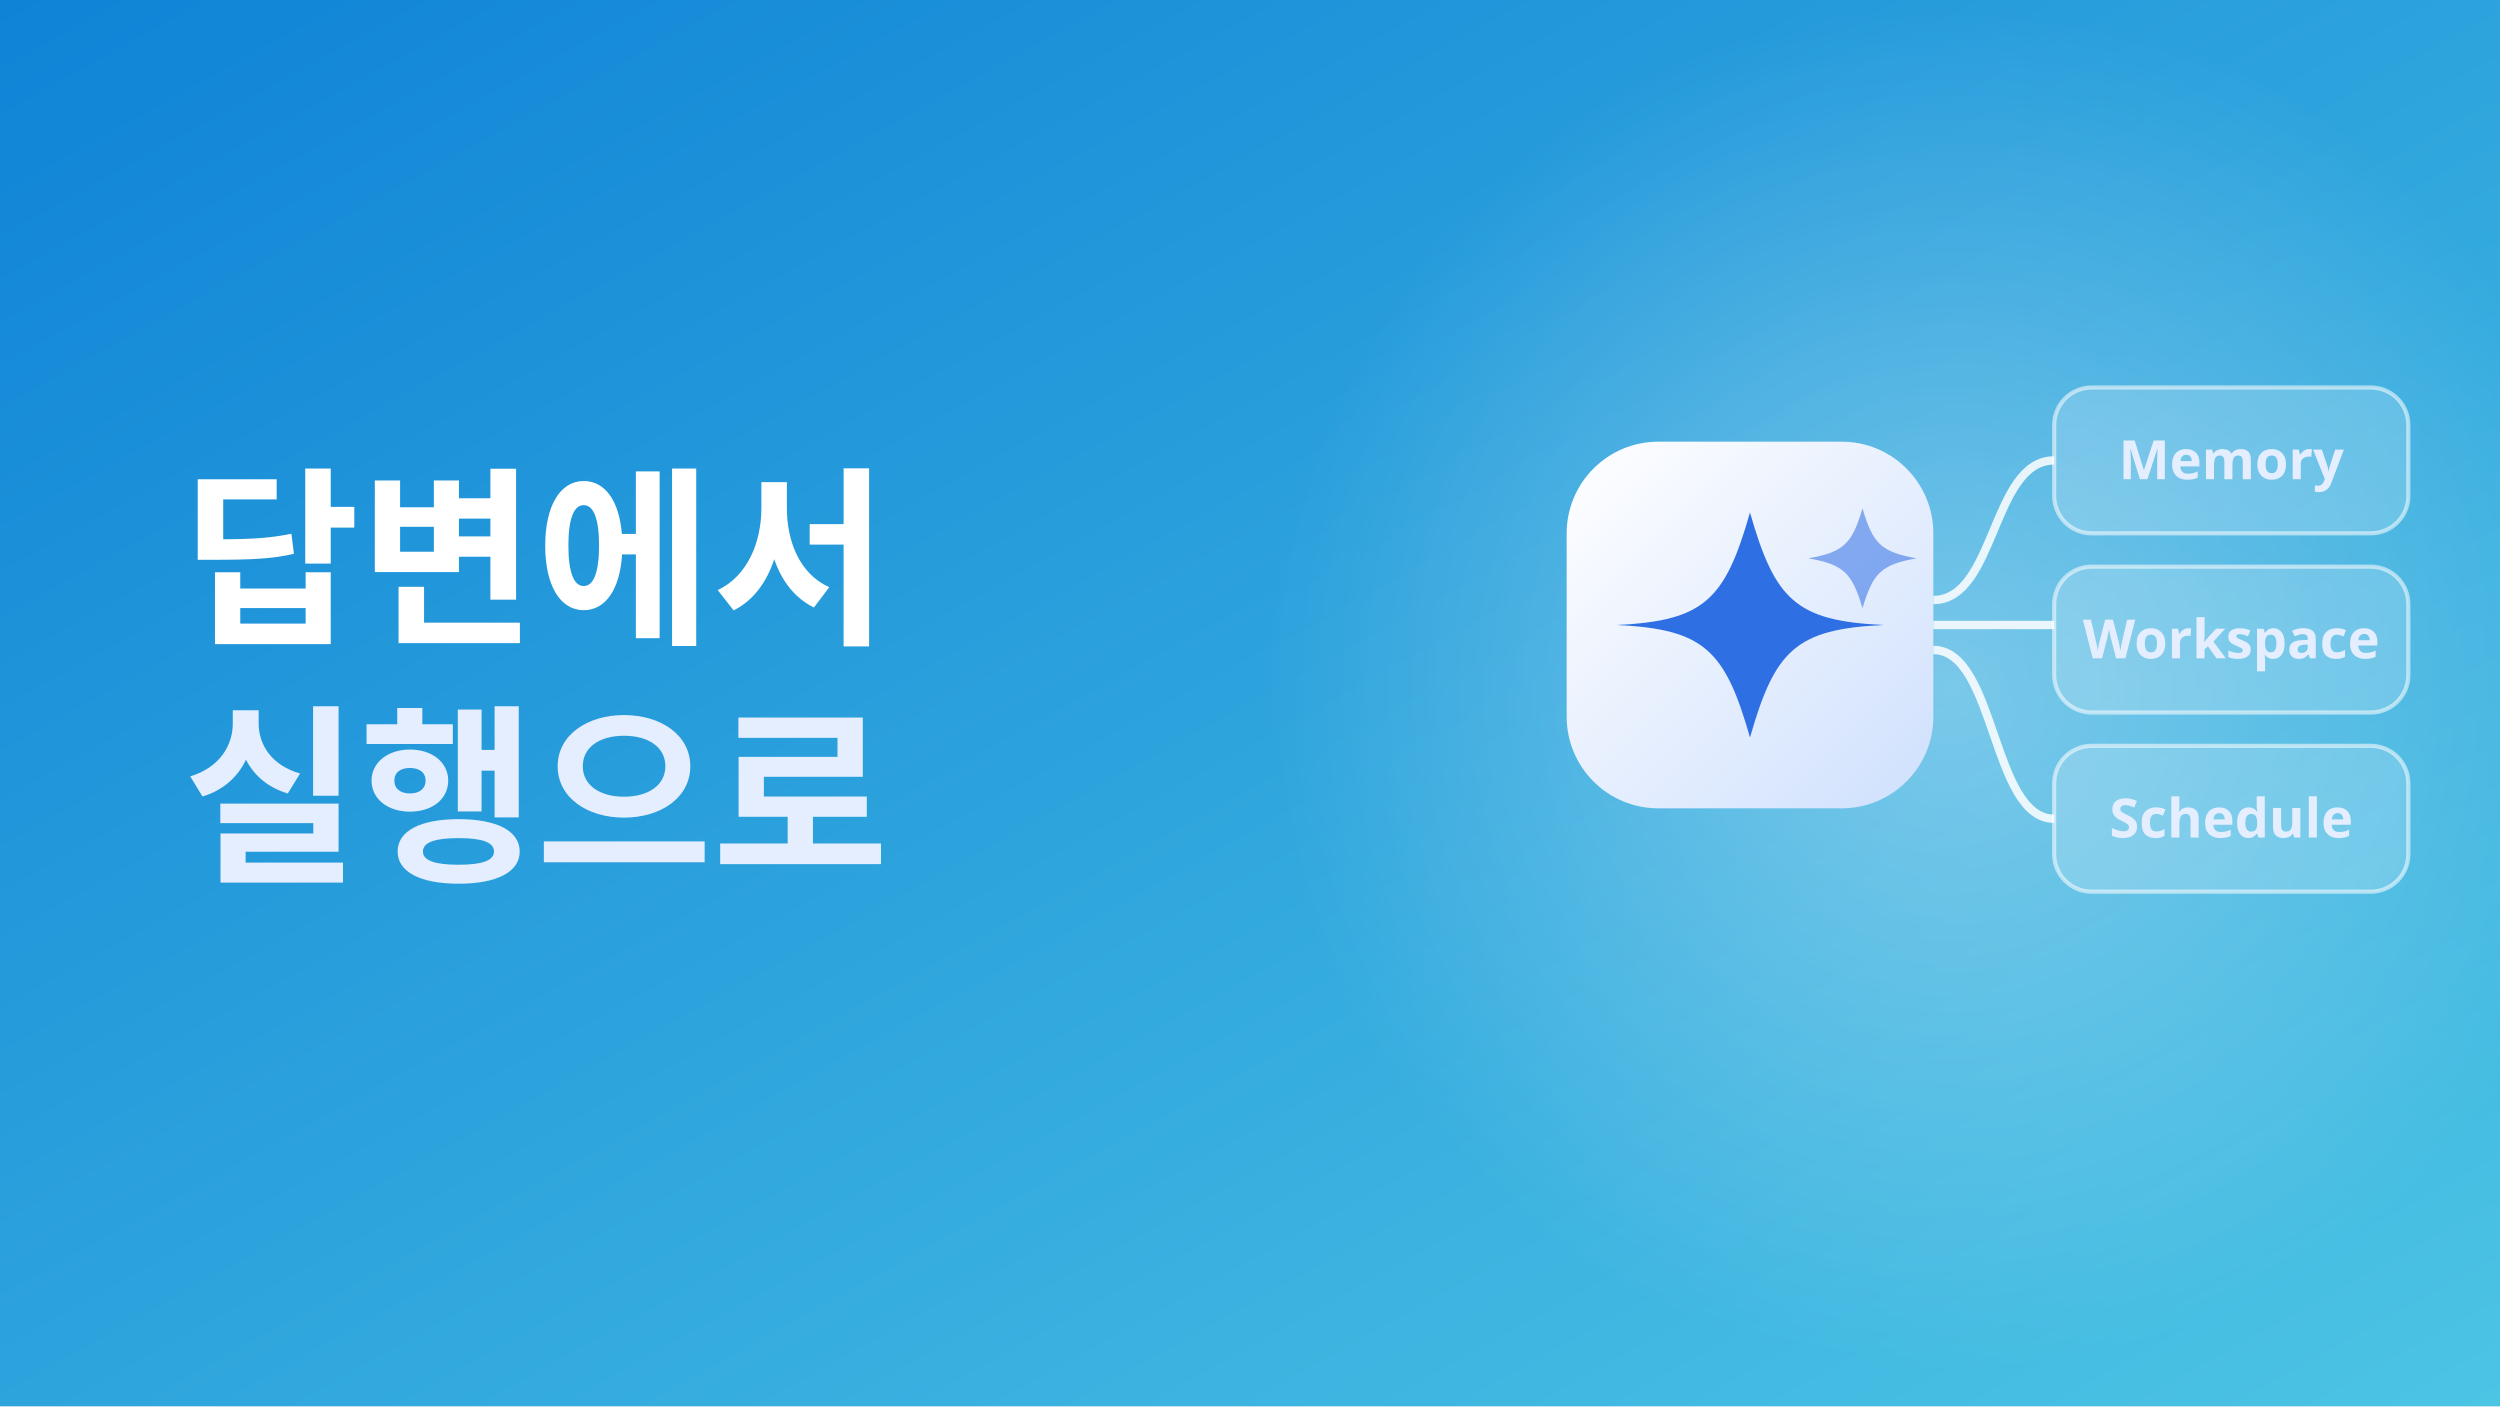
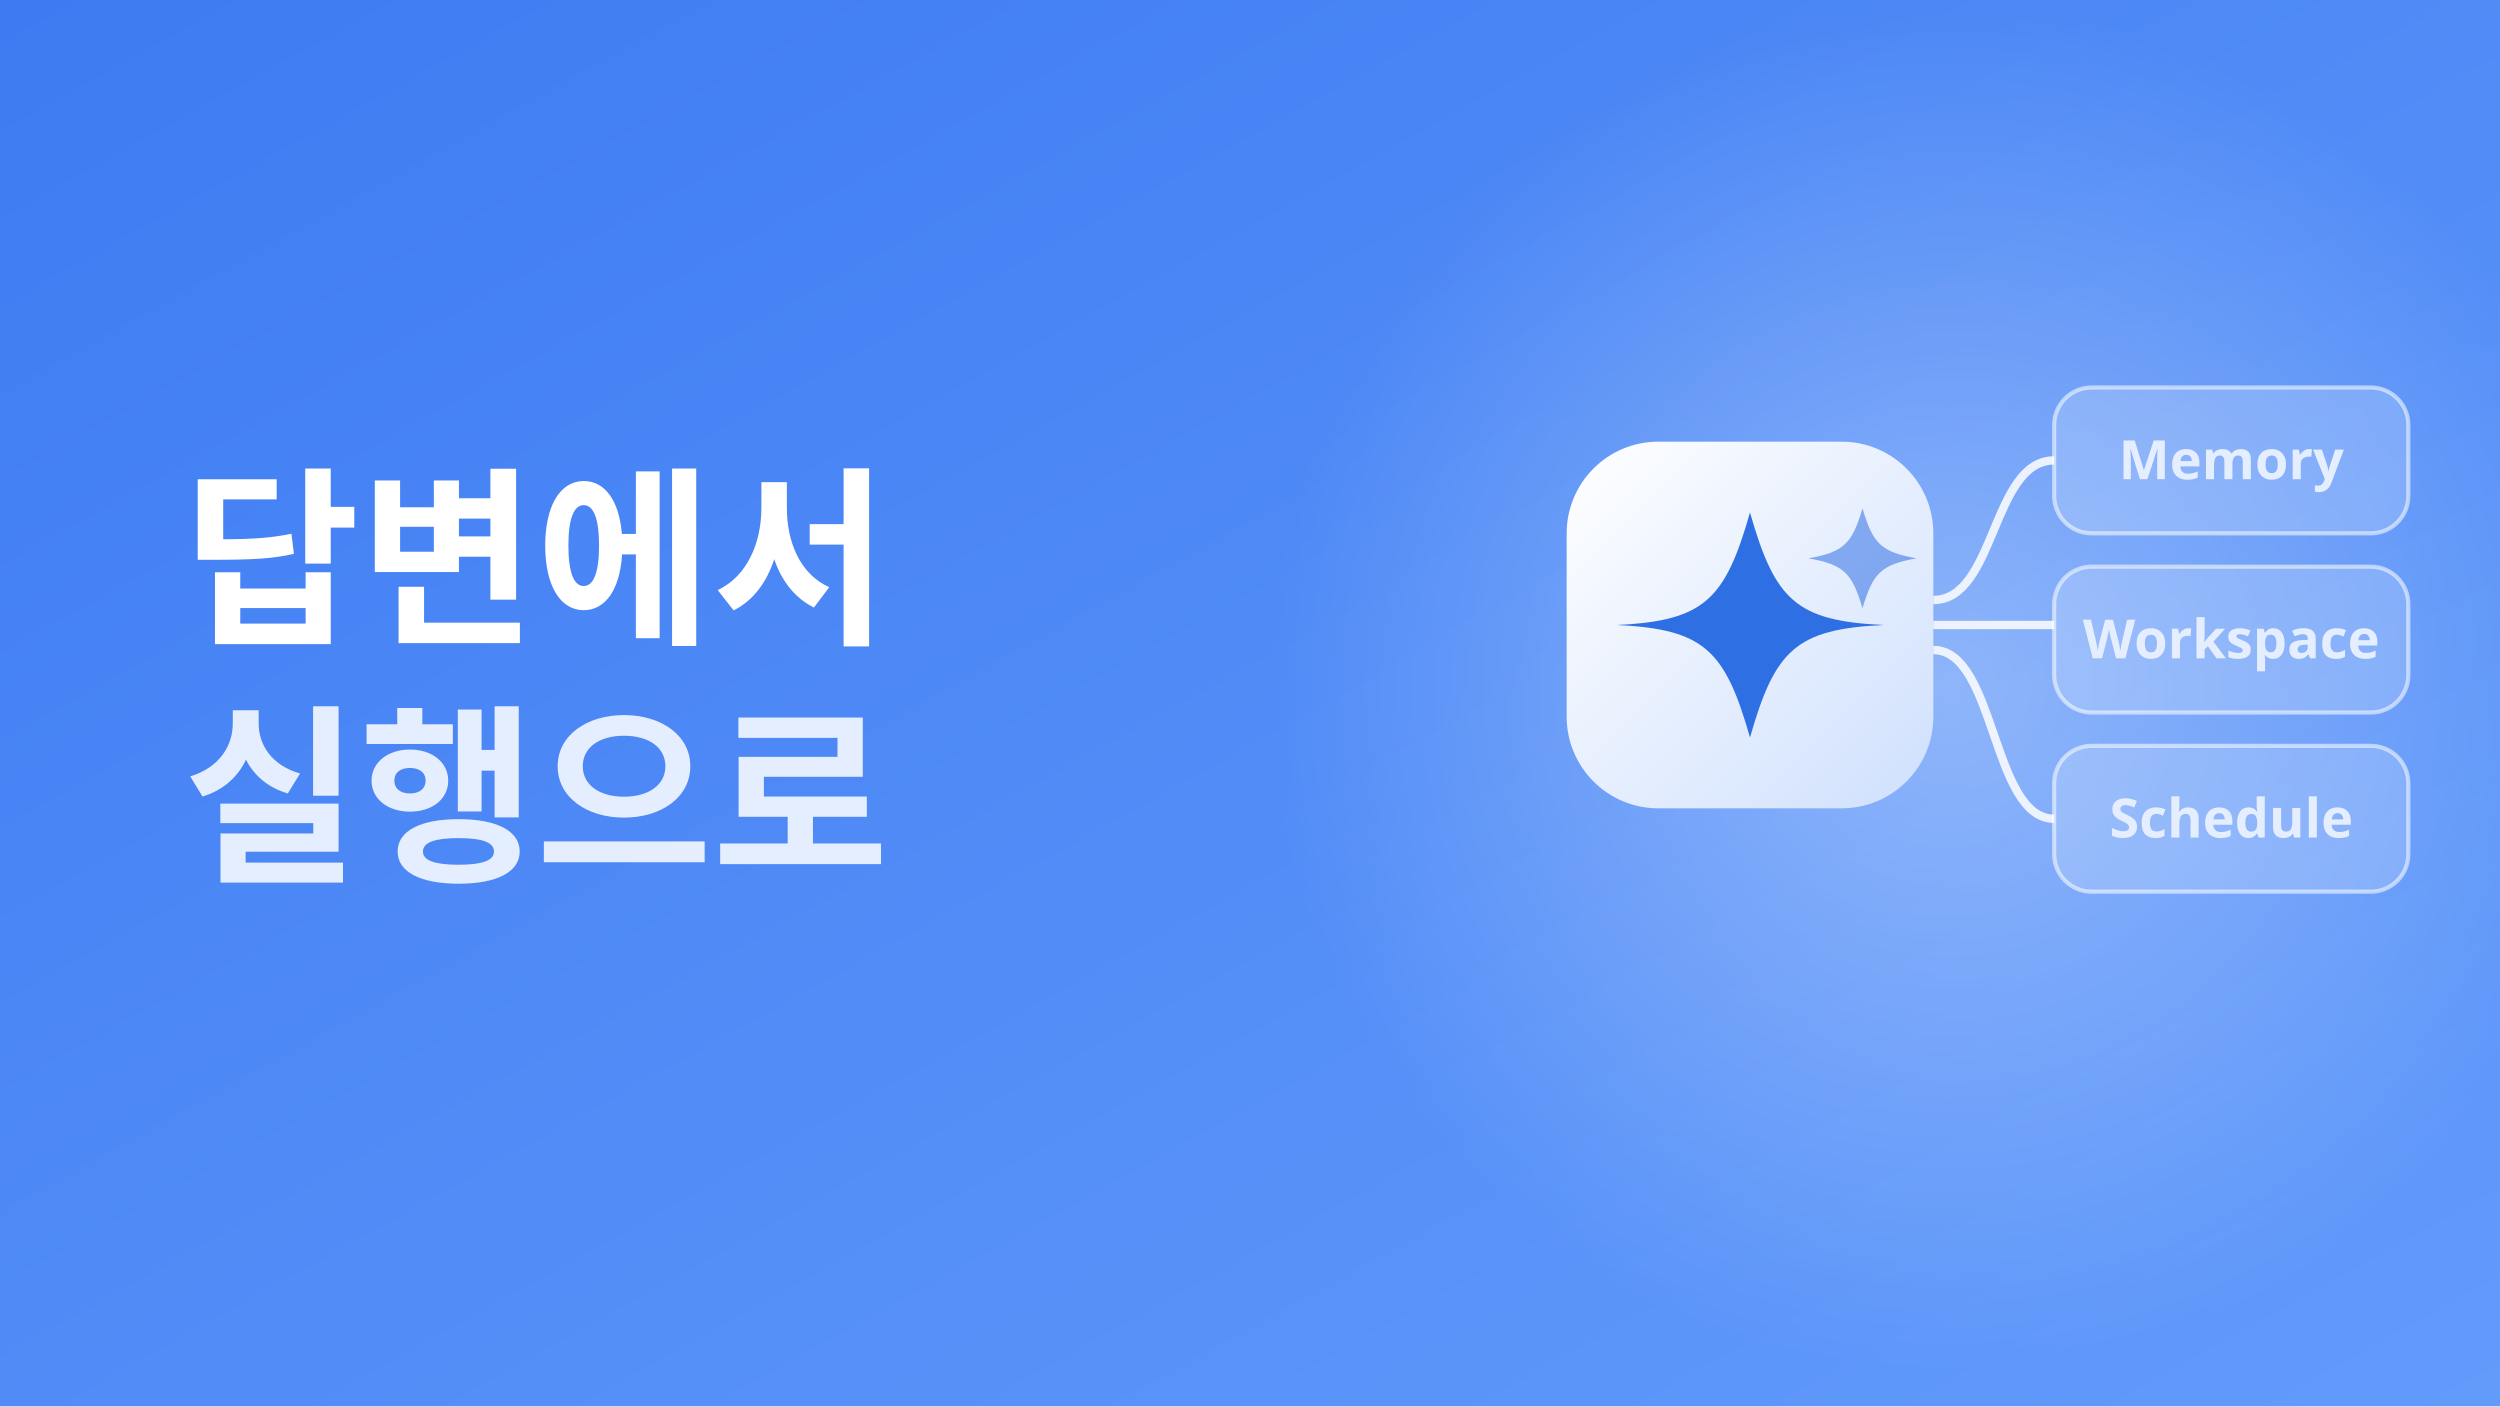
<svg xmlns="http://www.w3.org/2000/svg" viewBox="0 0 1200 675" role="img" aria-label="XGeny — 답변하는 AI 에서 스스로 도구를 만들어 일하는 Agent 로">
  <defs>
    <linearGradient id="bg" x1="0" y1="0" x2="1" y2="1">
-       <stop offset="0" stop-color="#0f83d6" />
-       <stop offset="1" stop-color="#4cc4e4" />
+       <stop offset="0" stop-color="#3d7bf2" />
+       <stop offset="1" stop-color="#639bfb" />
    </linearGradient>
    <linearGradient id="badge" x1="0" y1="0" x2="1" y2="1">
      <stop offset="0" stop-color="#ffffff" />
      <stop offset="1" stop-color="#cfe0fd" />
    </linearGradient>
    <radialGradient id="glow" cx="50%" cy="50%" r="50%">
      <stop offset="0" stop-color="#ffffff" stop-opacity="0.34" />
      <stop offset="1" stop-color="#ffffff" stop-opacity="0" />
    </radialGradient>
  </defs>
  <rect width="1200" height="675" fill="url(#bg)" />
  <circle cx="936" cy="330" r="330" fill="url(#glow)" />
  <text x="88" y="302" font-family="Pretendard,'Pretendard Variable','Malgun Gothic','Apple SD Gothic Neo','Noto Sans KR',sans-serif" font-size="92" font-weight="800" fill="#ffffff">답변에서</text>
  <text x="88" y="416" font-family="Pretendard,'Pretendard Variable','Malgun Gothic','Apple SD Gothic Neo','Noto Sans KR',sans-serif" font-size="92" font-weight="800" fill="#e4eeff">실행으로</text>
  <rect x="752" y="212" width="176" height="176" rx="44" fill="url(#badge)" />
  <path d="M840 246 C 852 288 862 298 904 300 C 862 302 852 312 840 354 C 828 312 818 302 776 300 C 818 298 828 288 840 246 Z" fill="#2f6fe4" />
  <path d="M894 244 C 899 261 903 265 920 268 C 903 271 899 275 894 292 C 889 275 885 271 868 268 C 885 265 889 261 894 244 Z" fill="#2f6fe4" opacity="0.55" />
  <g fill="none" stroke="#ffffff" stroke-width="4" opacity="0.85">
    <path d="M928 288 C 958 288 956 221 986 221" />
    <path d="M928 300 L 986 300" />
    <path d="M928 312 C 958 312 956 393 986 393" />
  </g>
  <rect x="986" y="186" width="170" height="70" rx="18" fill="#ffffff2e" stroke="#ffffff8c" stroke-width="2" />
  <rect x="986" y="272" width="170" height="70" rx="18" fill="#ffffff2e" stroke="#ffffff8c" stroke-width="2" />
  <rect x="986" y="358" width="170" height="70" rx="18" fill="#ffffff2e" stroke="#ffffff8c" stroke-width="2" />
  <g font-family="Pretendard,'Pretendard Variable','Malgun Gothic','Apple SD Gothic Neo','Noto Sans KR',sans-serif" font-size="26" font-weight="600" fill="#e4eeff" text-anchor="middle">
    <text x="1071" y="230">Memory</text>
    <text x="1071" y="316">Workspace</text>
    <text x="1071" y="402">Schedule</text>
  </g>
</svg>
